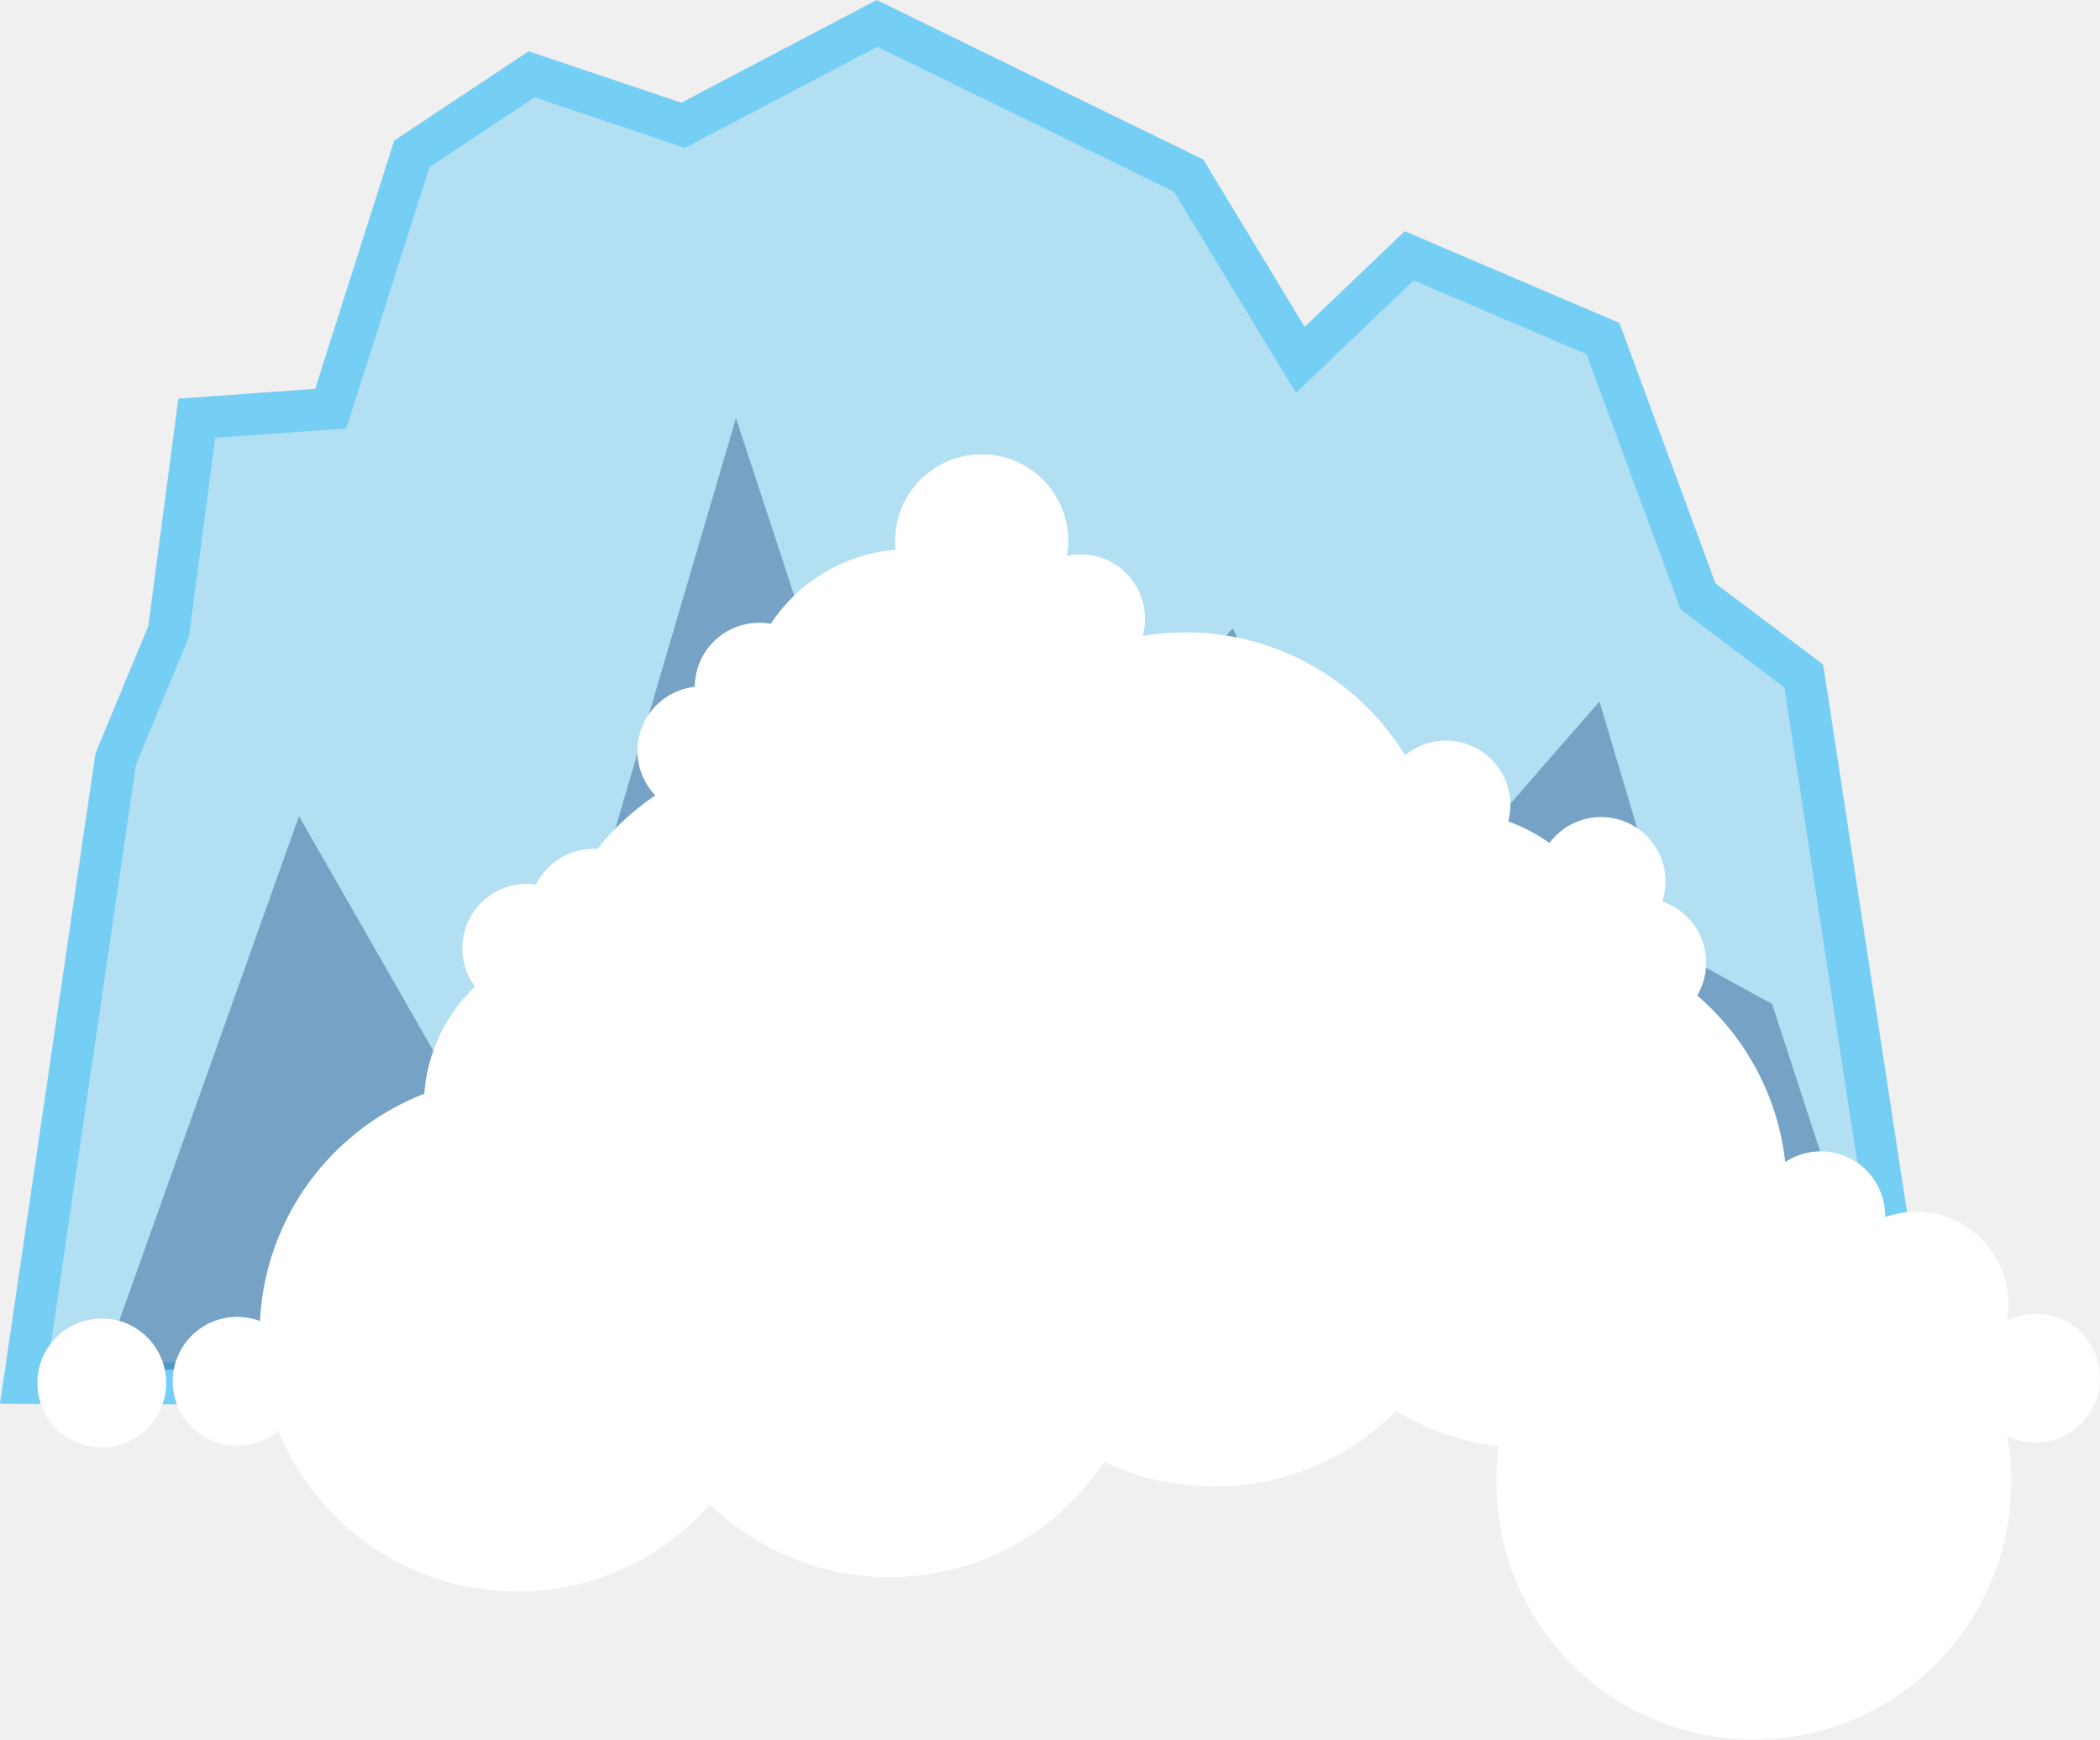
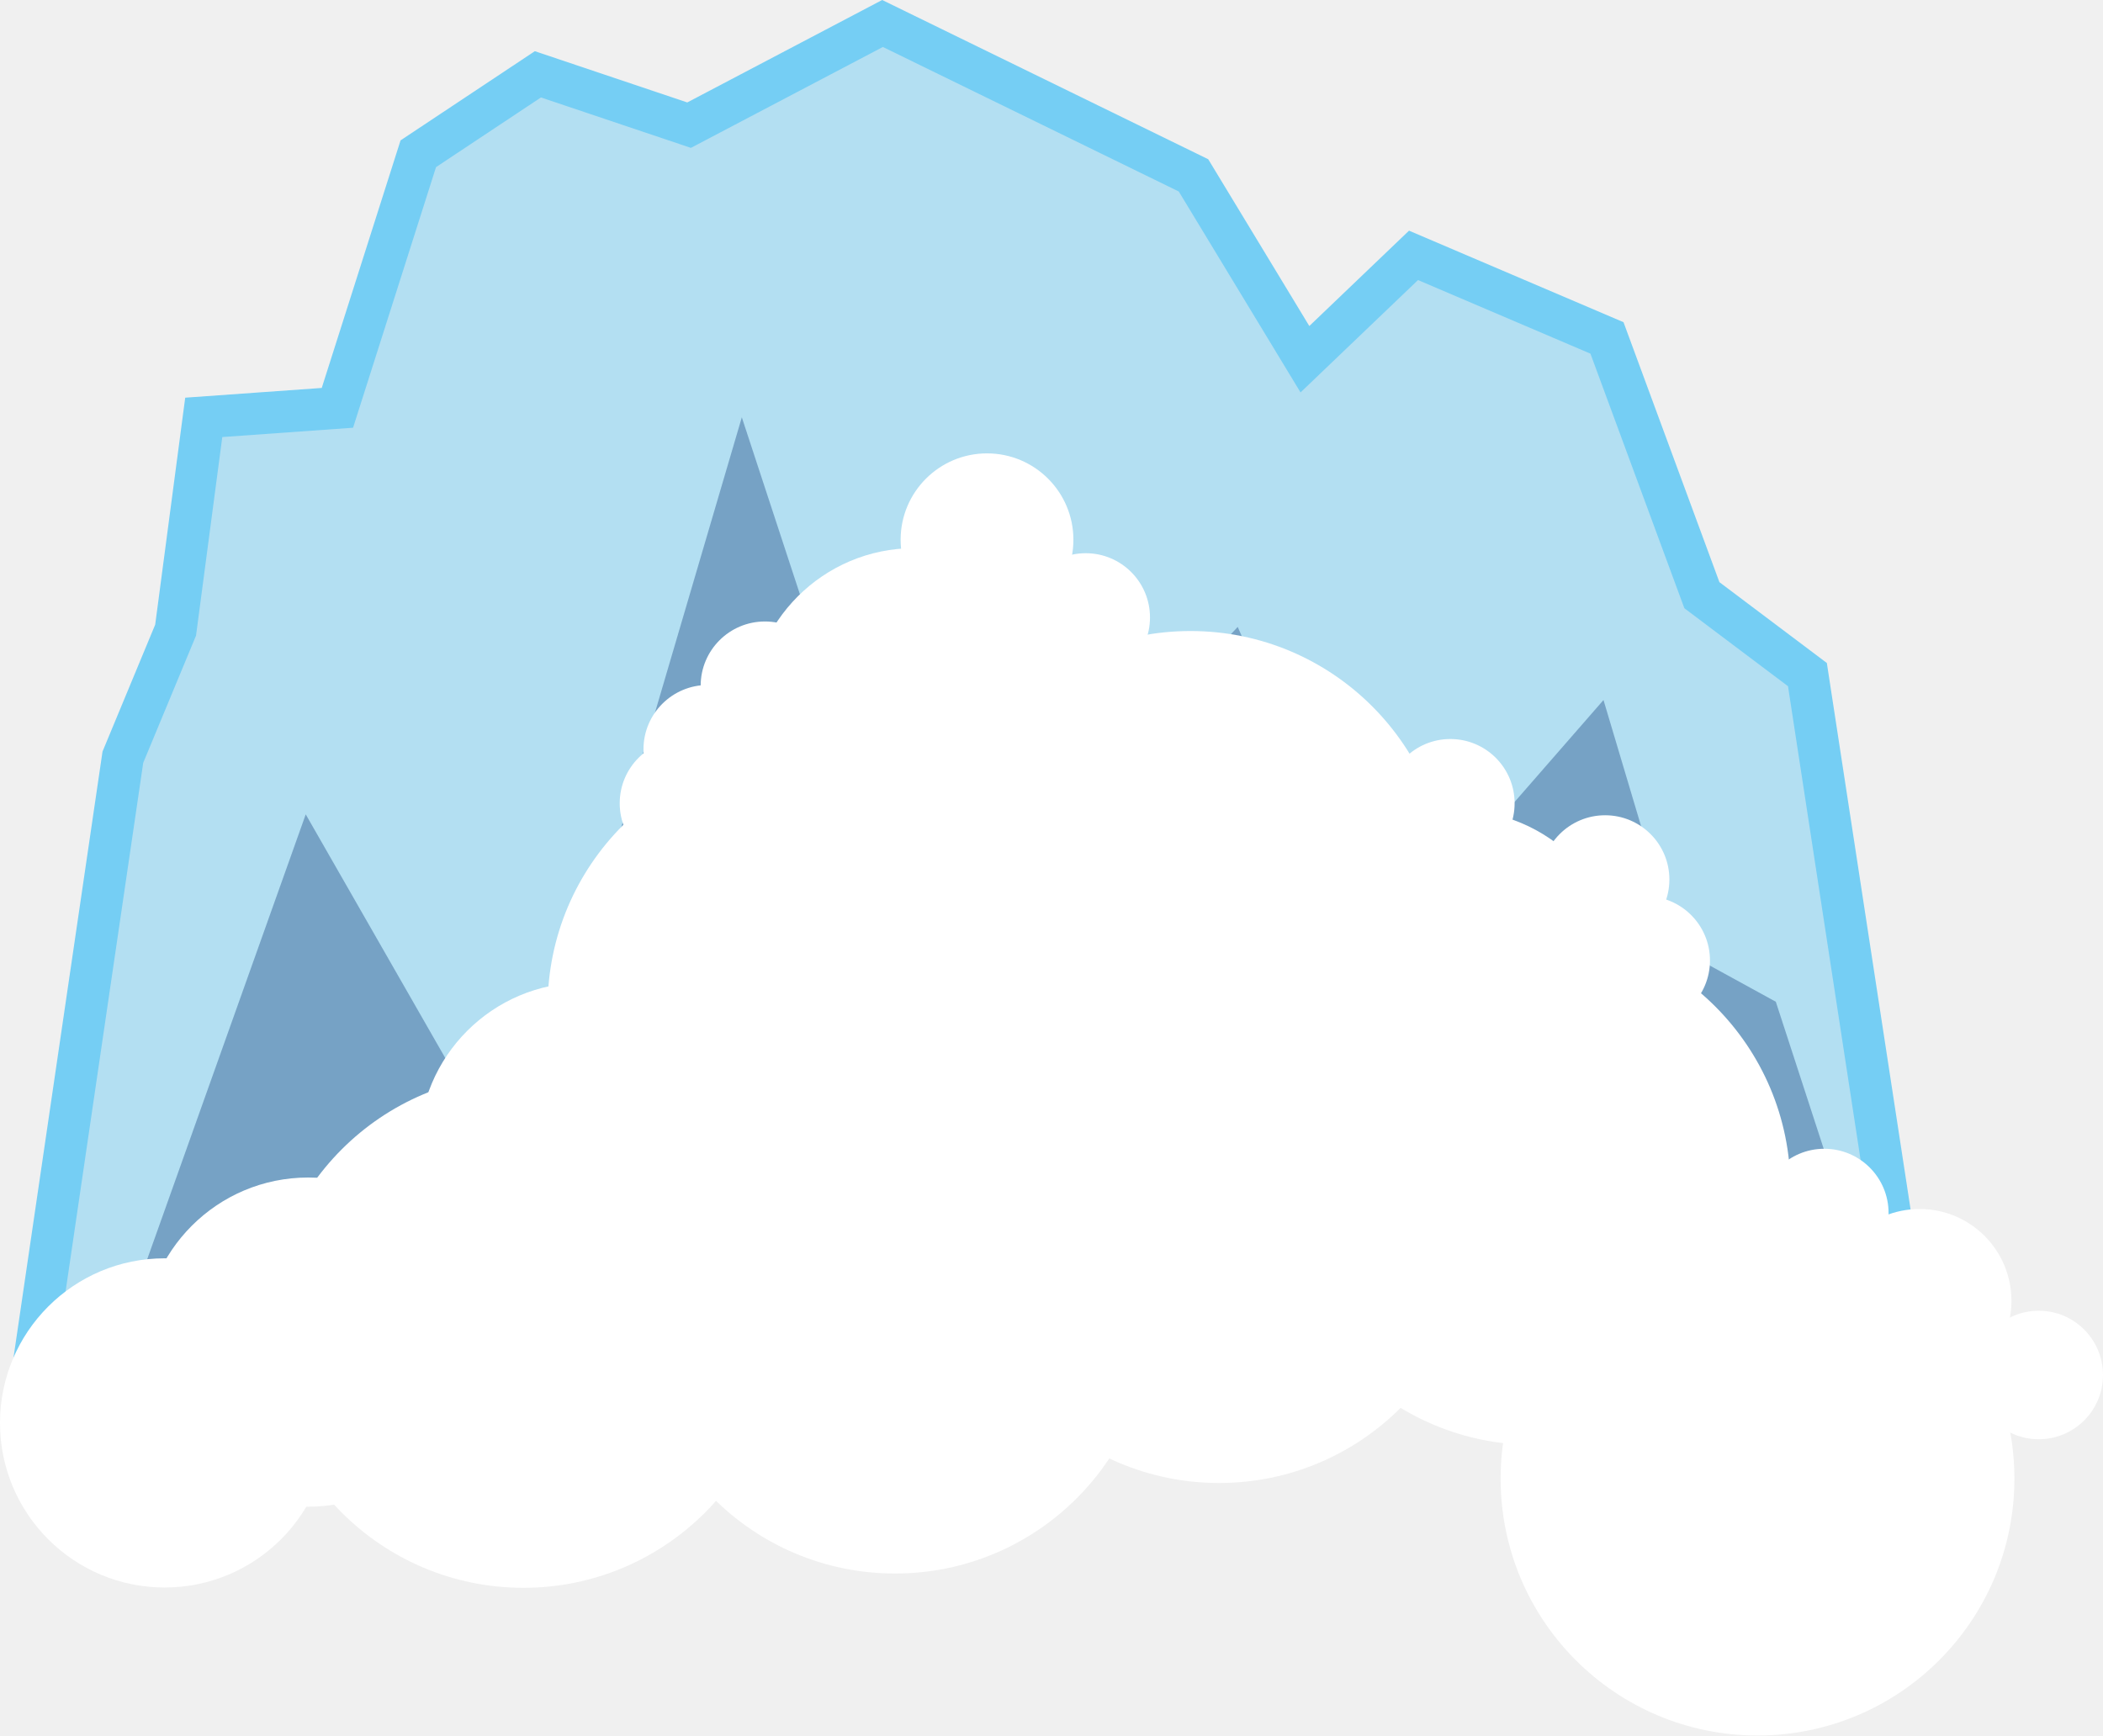
- <svg xmlns="http://www.w3.org/2000/svg" version="1.1" id="Layer_1" x="0px" y="0px" viewBox="-1.139 67.653 151.128 125.162" style="enable-background:new -1.139 67.653 151.128 125.162;" xml:space="preserve">
-   <path style="opacity:0.5;fill:#75CEF4;enable-background:new    ;" d="M0.597,167.155l6.594-44.902l3.804-9.165l2.029-15.346  l9.639-0.687l5.833-18.326L37.121,73l10.903,3.667l13.951-7.333l22.425,10.953l8.037,13.262l7.831-7.491l13.951,5.955l6.845,18.556  l7.611,5.728l7.862,51.314L0.597,167.155z" />
-   <path style="fill:none;stroke:#75CEF4;stroke-width:3;stroke-miterlimit:10;" d="M0.597,167.155l6.594-44.902l3.804-9.165  l2.029-15.346l9.639-0.687l5.833-18.326L37.121,73l10.903,3.667l13.951-7.333l22.425,10.953l8.037,13.262l7.831-7.491l13.951,5.955  l6.845,18.556l7.611,5.728l7.862,51.314L0.597,167.155z" />
-   <path style="opacity:0.36;fill:#0A3575;enable-background:new    ;" d="M6.176,166.237l14.202-39.861l15.216,26.573l16.233-55.211  l12.935,39.404l22.827-24.284l10.398,23.597l15.979-18.326l5.326,17.869l7.101,3.894l8.877,27.26c0,0-129.345-1.145-129.091-0.916" />
+ <svg xmlns="http://www.w3.org/2000/svg" version="1.1" id="Layer_1" x="0px" y="0px" viewBox="-1.666 136.315 150.517 124.232" style="enable-background:new -1.666 136.315 150.517 124.232;" xml:space="preserve">
+   <path style="opacity:0.5;fill:#75CEF4;enable-background:new    ;" d="M0.584,235.081l6.544-44.564l3.775-9.096l2.014-15.23  l9.566-0.682l5.789-18.188l8.56-5.686l10.821,3.639l13.846-7.278l22.256,10.871l7.976,13.162l7.772-7.435l13.846,5.91l6.793,18.416  l7.554,5.685l7.803,50.928L0.584,235.081z" />
+   <path style="fill:none;stroke:#75CEF4;stroke-width:3;stroke-miterlimit:10;" d="M0.584,235.081l6.544-44.564l3.775-9.096  l2.014-15.23l9.566-0.682l5.789-18.188l8.56-5.686l10.821,3.639l13.846-7.278l22.256,10.871l7.976,13.162l7.772-7.435l13.846,5.91  l6.793,18.416l7.554,5.685l7.803,50.928L0.584,235.081z" />
+   <path style="opacity:0.36;fill:#0A3575;enable-background:new    ;" d="M6.121,234.17l14.095-39.561l15.101,26.373l16.111-54.795  l12.838,39.107l22.655-24.101l10.32,23.419l15.859-18.188l5.286,17.734l7.048,3.865l8.81,27.055c0,0-128.371-1.136-128.119-0.909" />
  <g>
-     <circle style="fill:#FFFFFF;" cx="41.235" cy="147.224" r="11.871" />
-     <circle style="fill:#FFFFFF;" cx="64.259" cy="119.047" r="11.871" />
-     <circle style="fill:#FFFFFF;" cx="103.432" cy="137.946" r="11.871" />
-     <circle style="fill:#FFFFFF;" cx="36.074" cy="163.636" r="18.526" />
-     <circle style="fill:#FFFFFF;" cx="56.348" cy="140.269" r="18.526" />
-     <circle style="fill:#FFFFFF;" cx="62.877" cy="162.605" r="18.526" />
-     <circle style="fill:#FFFFFF;" cx="84.182" cy="131.678" r="18.526" />
-     <circle style="fill:#FFFFFF;" cx="86.244" cy="156.076" r="18.526" />
-     <circle style="fill:#FFFFFF;" cx="108.923" cy="153.327" r="18.526" />
-     <circle style="fill:#FFFFFF;" cx="125.074" cy="174.288" r="18.526" />
-     <circle style="fill:#FFFFFF;" cx="36.768" cy="135.884" r="4.634" />
-     <circle style="fill:#FFFFFF;" cx="41.579" cy="133.362" r="4.634" />
-     <circle style="fill:#FFFFFF;" cx="53.493" cy="117.098" r="4.634" />
-     <circle style="fill:#FFFFFF;" cx="49.369" cy="121.679" r="4.634" />
-     <circle style="fill:#FFFFFF;" cx="76.629" cy="112.174" r="4.634" />
-     <circle style="fill:#FFFFFF;" cx="69.509" cy="106.57" r="6.23" />
-     <circle style="fill:#FFFFFF;" cx="102.924" cy="125.576" r="4.634" />
-     <circle style="fill:#FFFFFF;" cx="117.012" cy="136.915" r="4.634" />
-     <circle style="fill:#FFFFFF;" cx="129.892" cy="155.128" r="4.634" />
-     <circle style="fill:#FFFFFF;" cx="145.355" cy="166.811" r="4.634" />
-     <circle style="fill:#FFFFFF;" cx="136.764" cy="161.461" r="6.622" />
-     <circle style="fill:#FFFFFF;" cx="114.085" cy="131.074" r="4.634" />
-     <circle style="fill:#FFFFFF;" cx="6.185" cy="167.155" r="4.634" />
-     <circle style="fill:#FFFFFF;" cx="15.924" cy="167.038" r="4.634" />
+     <circle style="fill:#FFFFFF;" cx="40.104" cy="218.436" r="11.782" />
+     <circle style="fill:#FFFFFF;" cx="63.767" cy="187.335" r="11.782" />
+     <circle style="fill:#FFFFFF;" cx="102.645" cy="206.092" r="11.782" />
+     <circle style="fill:#FFFFFF;" cx="35.794" cy="231.588" r="18.386" />
+     <circle style="fill:#FFFFFF;" cx="55.915" cy="208.397" r="18.386" />
+     <circle style="fill:#FFFFFF;" cx="62.395" cy="230.565" r="18.386" />
+     <circle style="fill:#FFFFFF;" cx="83.54" cy="199.871" r="18.386" />
+     <circle style="fill:#FFFFFF;" cx="85.586" cy="224.085" r="18.386" />
+     <circle style="fill:#FFFFFF;" cx="108.094" cy="221.357" r="18.386" />
+     <circle style="fill:#FFFFFF;" cx="124.124" cy="242.16" r="18.386" />
+     <circle style="fill:#FFFFFF;" cx="53.082" cy="185.401" r="4.599" />
+     <circle style="fill:#FFFFFF;" cx="48.989" cy="189.947" r="4.599" />
+     <circle style="fill:#FFFFFF;" cx="76.043" cy="180.514" r="4.599" />
+     <circle style="fill:#FFFFFF;" cx="68.977" cy="174.952" r="6.183" />
+     <circle style="fill:#FFFFFF;" cx="102.14" cy="193.815" r="4.599" />
+     <circle style="fill:#FFFFFF;" cx="116.122" cy="205.069" r="4.599" />
+     <circle style="fill:#FFFFFF;" cx="128.905" cy="223.145" r="4.599" />
+     <circle style="fill:#FFFFFF;" cx="144.252" cy="234.74" r="4.599" />
+     <circle style="fill:#FFFFFF;" cx="135.726" cy="229.43" r="6.572" />
+     <circle style="fill:#FFFFFF;" cx="113.217" cy="199.272" r="4.599" />
+     <circle style="fill:#FFFFFF;" cx="6.13" cy="235.081" r="4.599" />
+     <circle style="fill:#FFFFFF;" cx="15.796" cy="234.965" r="4.599" />
  </g>
+   <circle style="fill:#FFFFFF;" cx="20.395" cy="232.386" r="11.782" />
+   <circle style="fill:#FFFFFF;" cx="10.116" cy="238.17" r="11.782" />
+   <circle style="fill:#FFFFFF;" cx="47.287" cy="193.815" r="4.599" />
</svg>
